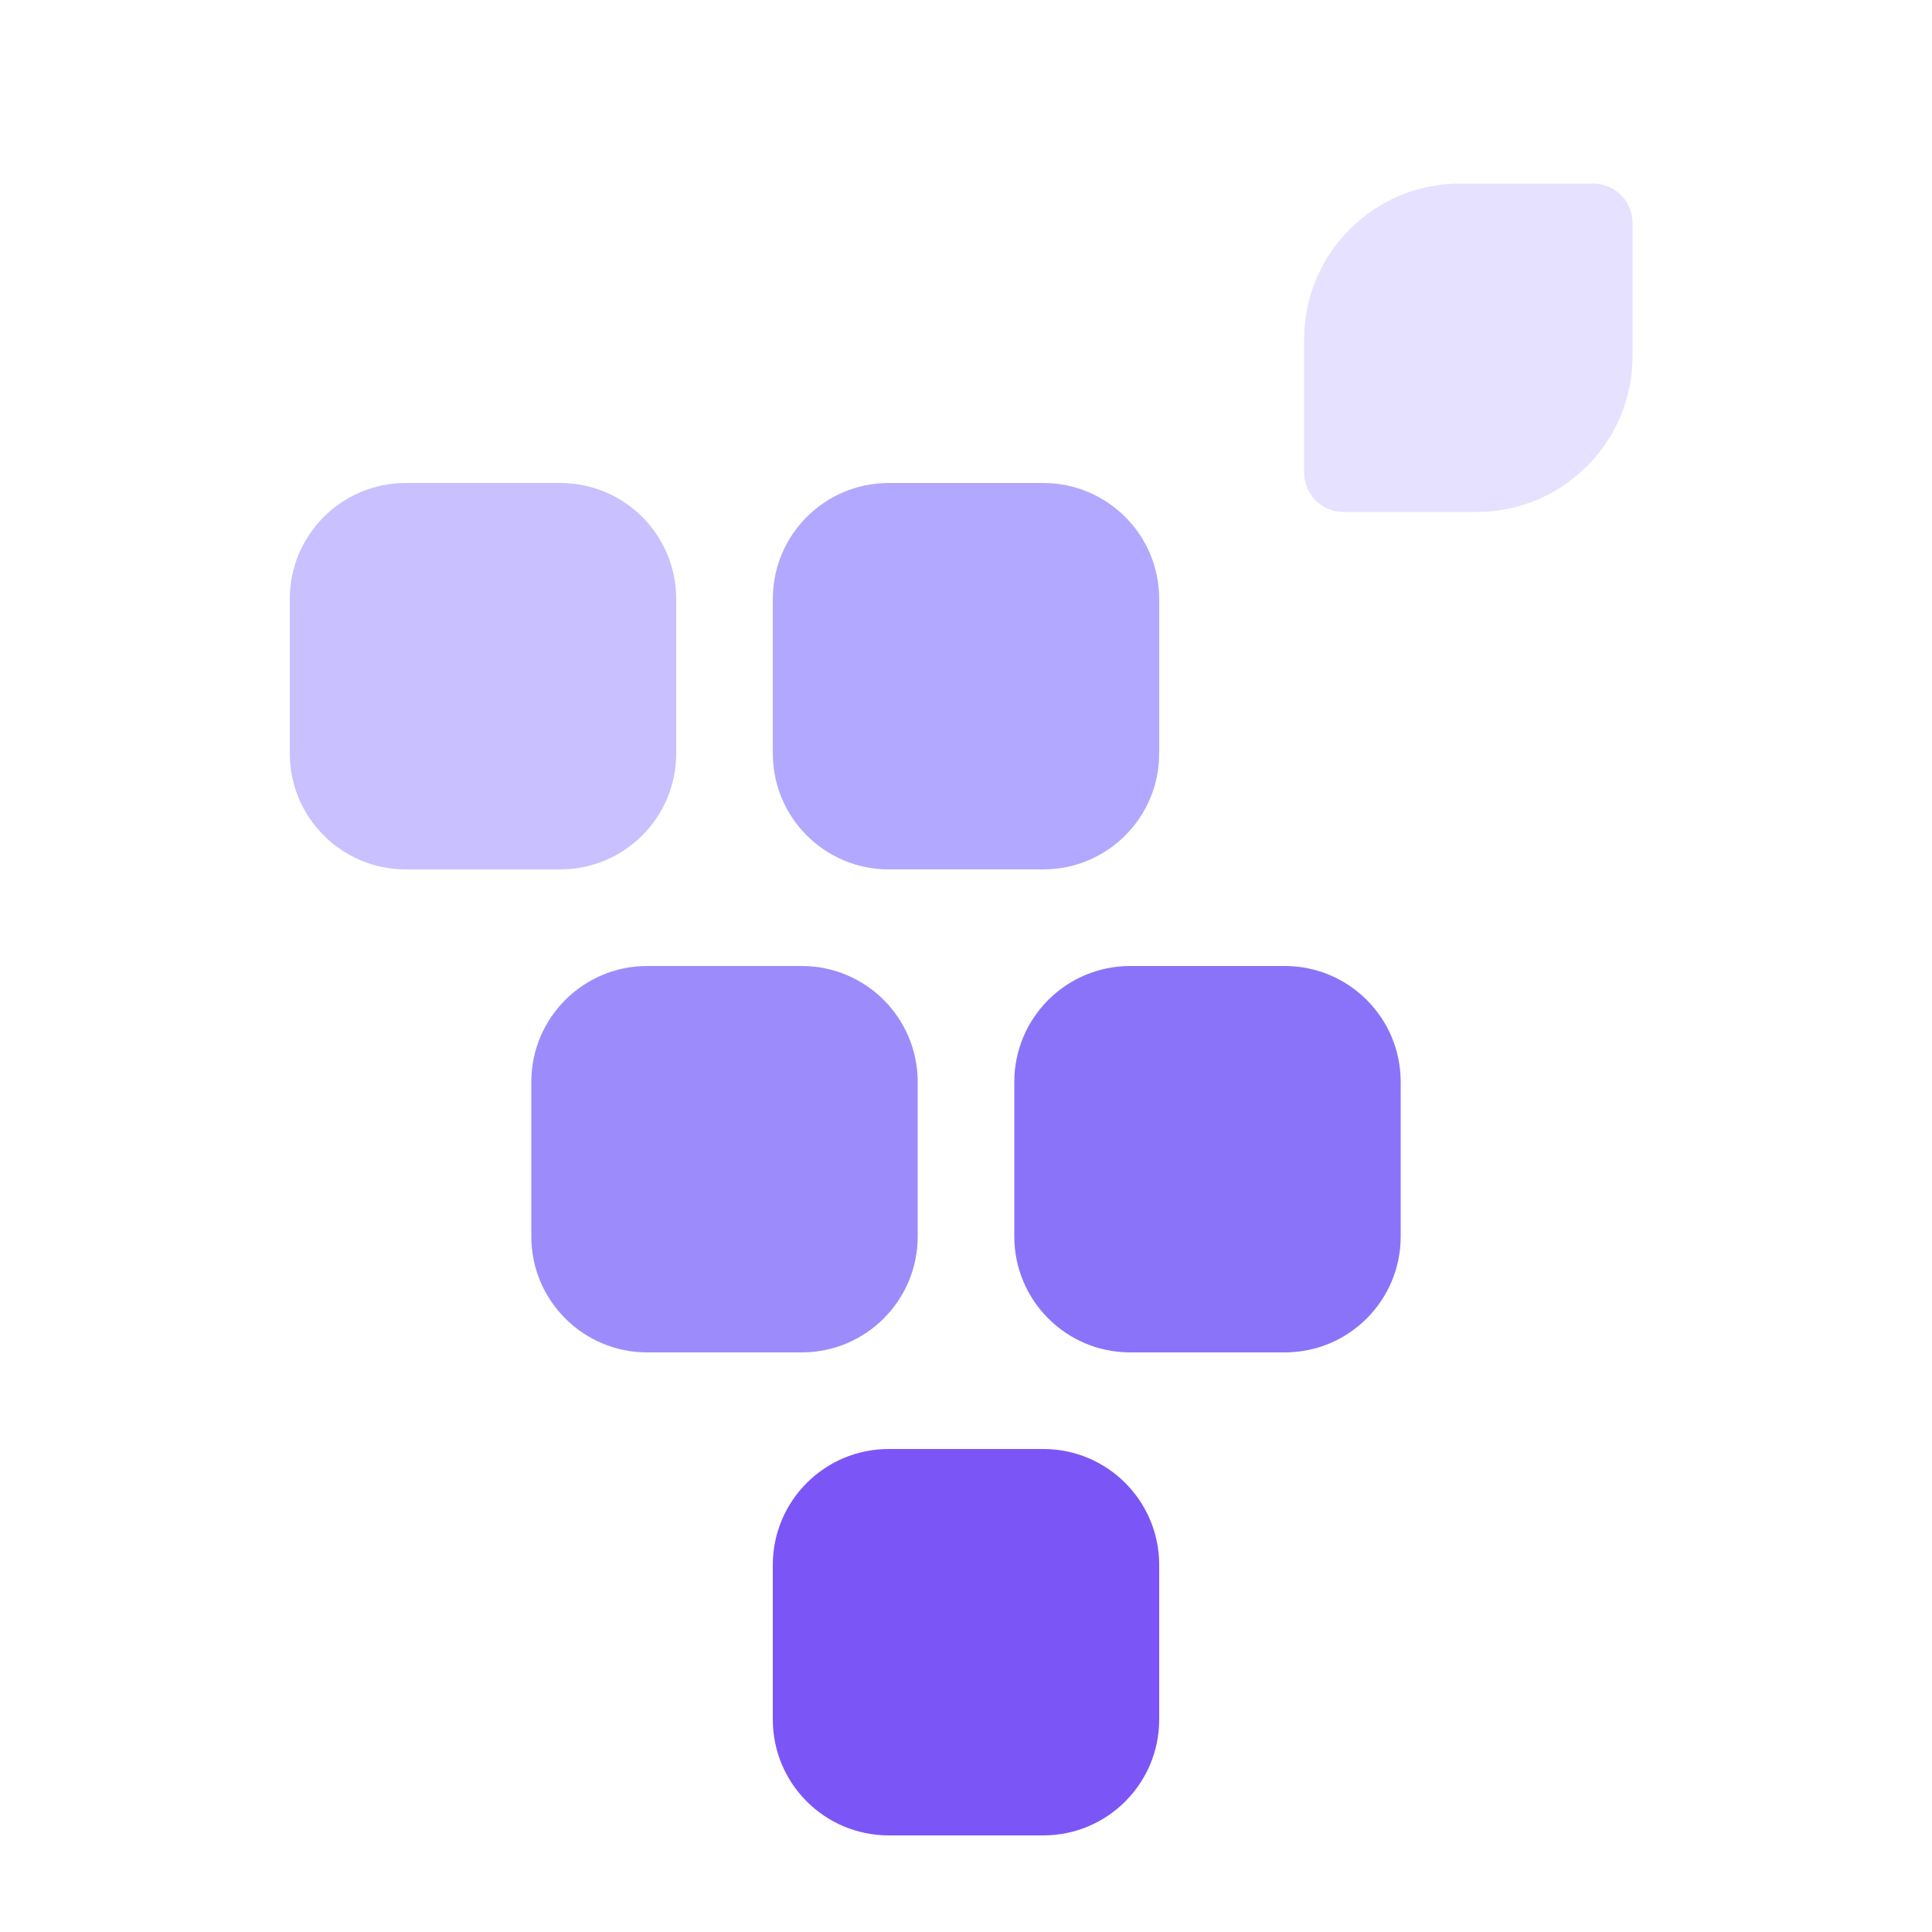
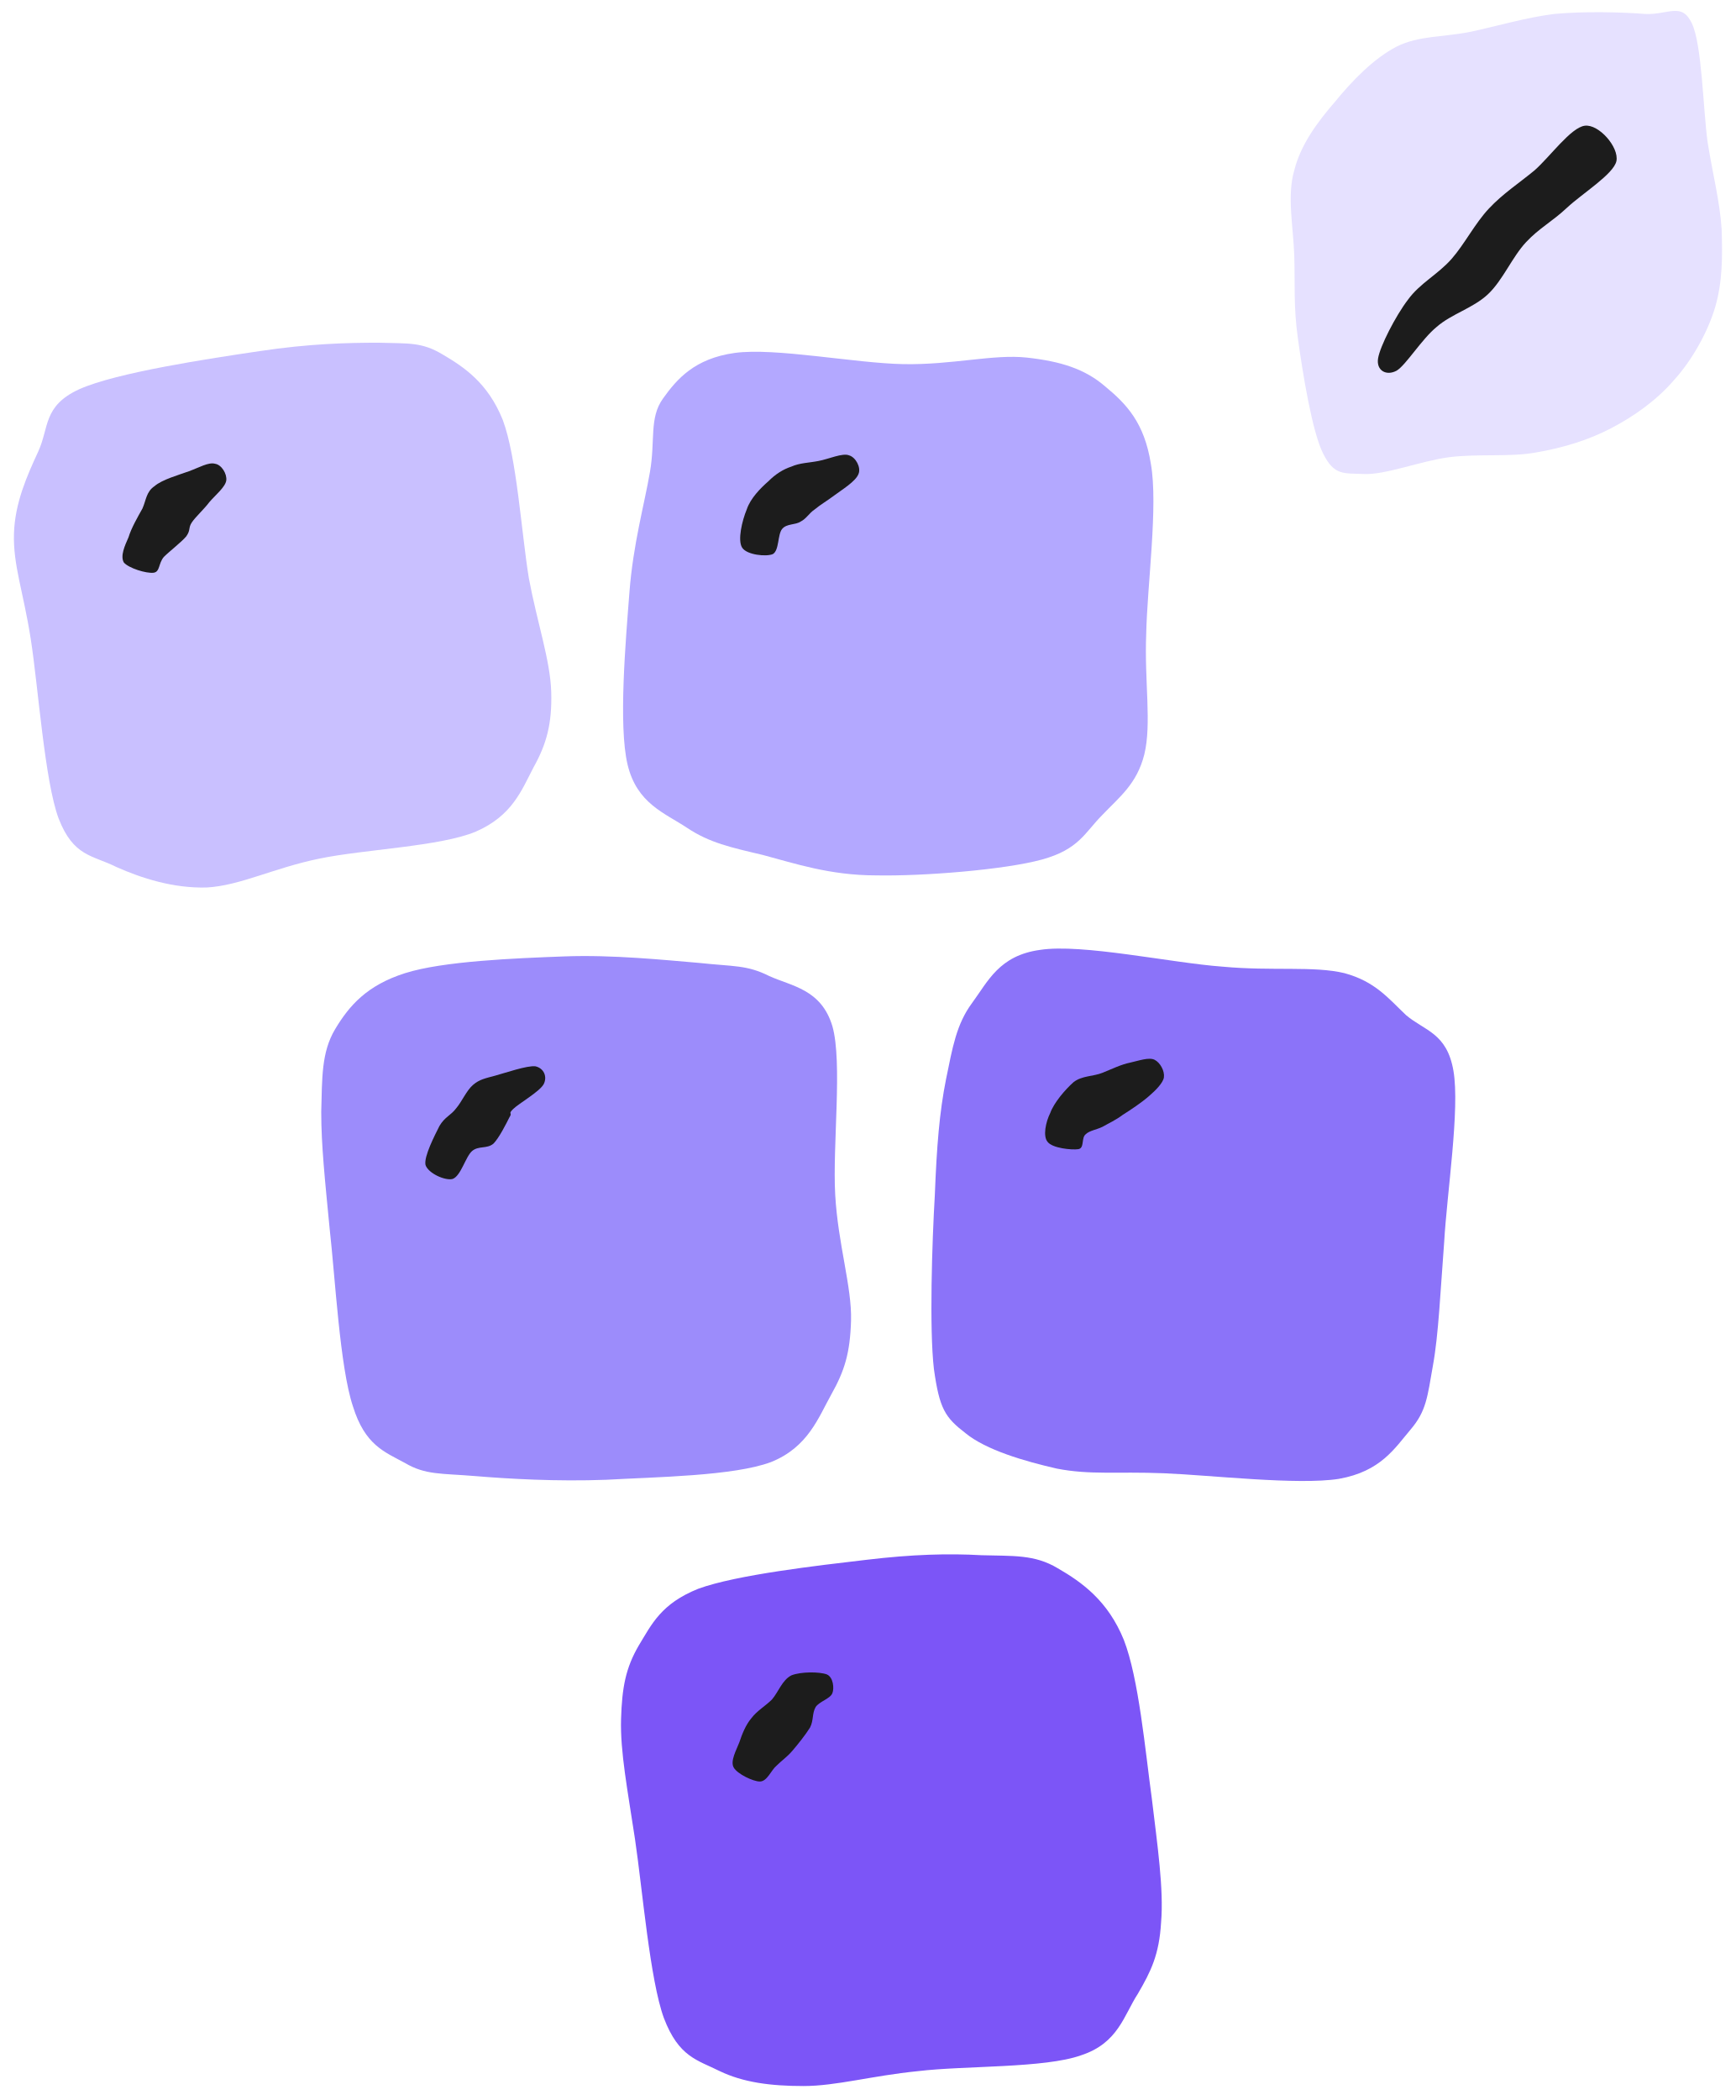
- <svg xmlns="http://www.w3.org/2000/svg" viewBox="0 0 100 100" role="img">
-   <rect x="15" y="25" width="20" height="20" rx="6" fill="#C9C0FF" />
-   <rect x="40" y="25" width="20" height="20" rx="6" fill="#B3A8FF" />
-   <rect x="27.5" y="50" width="20" height="20" rx="6" fill="#9C8CFB" />
-   <rect x="52.5" y="50" width="20" height="20" rx="6" fill="#8B73F9" />
-   <rect x="40" y="75" width="20" height="20" rx="6" fill="#7C55F7" />
-   <g transform="translate(76 18)">
-     <path class="leaf" d="M-0.43 -8.5L6.46 -8.5A2.04 2.04 0 0 1 8.5 -6.46L8.5 0.43A8.07 8.07 0 0 1 0.43 8.5L-6.46 8.5A2.04 2.04 0 0 1 -8.5 6.46L-8.5 -0.43A8.07 8.07 0 0 1 -0.43 -8.5Z" fill="#E6E1FF" />
-   </g>
+ <svg xmlns="http://www.w3.org/2000/svg" viewBox="2.45 1.03 18.64 22.55" role="img">
+   <path fill="#C9C0FF" d="M6.51 4.71c.33.01.47-.01.7.13.22.13.48.3.64.7.15.4.2 1.21.28 1.7.09.48.23.88.24 1.22.01.34-.05.56-.19.81-.13.25-.23.52-.62.69-.38.16-1.2.19-1.68.29-.49.1-.85.29-1.21.31-.36.01-.7-.1-.97-.22-.26-.13-.46-.11-.62-.52-.15-.4-.22-1.42-.3-1.93-.08-.51-.19-.79-.18-1.13.01-.33.14-.62.26-.88.12-.26.05-.49.44-.67.4-.18 1.4-.33 1.94-.41.53-.08.95-.09 1.27-.09z" />
+   <path fill="#1C1C1C" d="M4.1 7.18c.07-.01.05-.1.11-.17.06-.06.19-.16.24-.22.05-.07.02-.09.06-.15.04-.06.13-.14.19-.22.06-.07.17-.16.18-.23.01-.07-.05-.17-.12-.18-.07-.02-.17.04-.28.08-.11.04-.29.09-.37.16-.09.06-.09.15-.13.24-.05.09-.12.21-.15.31-.04.09-.09.2-.05.27.05.06.24.12.32.11z" />
+   <path fill="#B3A8FF" d="M13.48 4.87c.36.04.62.12.84.31.23.19.42.39.49.83.08.45-.04 1.31-.05 1.83-.02.51.06.96-.02 1.29-.08.32-.27.46-.45.65-.19.19-.25.37-.65.48-.4.11-1.28.18-1.78.17-.5 0-.88-.13-1.22-.22-.34-.08-.57-.13-.81-.29-.24-.16-.54-.26-.64-.68-.1-.42-.02-1.33.02-1.85.04-.52.16-.94.22-1.29.06-.34-.01-.58.14-.79.15-.21.34-.43.77-.49.43-.06 1.29.11 1.81.12.53.01.97-.11 1.33-.07z" />
+   <path fill="#1C1C1C" d="M10.75 6.98c.07-.04.05-.21.1-.27.05-.06.14-.04.2-.08.06-.03.09-.09.15-.13.06-.05.13-.09.21-.15.08-.06.23-.15.26-.23.03-.07-.03-.18-.1-.2-.07-.03-.22.04-.33.06-.1.02-.2.02-.29.06-.09.03-.17.08-.25.16-.08.07-.19.18-.23.3-.05.12-.1.33-.05.41.05.08.26.1.33.07z" />
+   <path fill="#9C8CFB" d="M9.96 11.37c.37.04.51.02.75.14.24.11.56.14.68.54.11.39 0 1.28.03 1.81.03.53.18.99.17 1.35-.01.35-.07.54-.21.79-.14.25-.25.57-.65.73-.4.15-1.24.16-1.77.19-.53.02-1.05-.01-1.41-.04-.36-.03-.53-.01-.75-.14-.22-.12-.43-.19-.56-.61-.14-.42-.19-1.38-.25-1.91-.05-.52-.09-.89-.09-1.25.01-.36 0-.64.15-.89.15-.25.34-.47.75-.6.41-.13 1.18-.16 1.71-.18.52-.02 1.09.04 1.45.07z" />
+   <path fill="#1C1C1C" d="M7.31 13.69c.09-.03.14-.24.21-.3.07-.06.16-.02.23-.08.06-.06.14-.22.17-.28.04-.06-.02-.03.04-.09.06-.06.29-.19.33-.27.04-.08 0-.17-.09-.19-.09-.01-.32.07-.43.1-.11.03-.17.04-.24.1-.07.06-.12.18-.18.25-.06.08-.12.09-.18.19-.05.1-.17.33-.15.42.03.09.21.17.29.15z" />
+   <path fill="#8B73F9" d="M16.89 11.48c.33.09.47.27.66.45.2.17.44.19.51.6.07.41-.07 1.31-.1 1.84-.04.52-.06.99-.12 1.32-.06.34-.07.49-.24.69-.17.2-.32.45-.77.53-.44.07-1.38-.04-1.88-.06-.51-.02-.79.02-1.15-.05-.35-.08-.76-.2-.98-.38-.22-.17-.28-.26-.34-.69-.05-.43-.02-1.36.01-1.87.02-.52.05-.89.12-1.24.07-.34.11-.59.28-.82.17-.23.29-.51.73-.57.45-.07 1.41.14 1.96.18.54.05.98-.01 1.31.07z" />
+   <path fill="#1C1C1C" d="M14.03 13.37c.07-.01.03-.12.08-.16.04-.04.12-.05.18-.08.07-.04.14-.07.22-.13.08-.05.2-.13.28-.2.07-.06.15-.14.16-.2.01-.07-.04-.16-.1-.19-.06-.03-.17.01-.26.03-.1.02-.2.07-.3.11-.1.04-.22.03-.31.1-.09.08-.21.22-.25.33-.05.1-.08.25-.03.31.05.07.26.09.33.08z" />
+   <path fill="#7C55F7" d="M12.99 17.73c.34.01.57-.01.82.14.26.15.54.35.71.77.16.41.23 1.19.3 1.7.06.5.13.98.1 1.33-.02.35-.11.53-.25.77-.15.23-.21.53-.61.66-.39.14-1.25.11-1.75.17-.5.05-.88.16-1.23.16-.36 0-.65-.04-.9-.16-.24-.12-.44-.15-.6-.57-.15-.41-.23-1.38-.31-1.92-.08-.53-.16-.94-.15-1.29.01-.34.05-.55.19-.79.14-.23.24-.45.64-.61.41-.15 1.29-.25 1.8-.31.5-.06.89-.07 1.24-.05z" />
+   <path fill="#1C1C1C" d="M10.61 20.16c.08 0 .12-.12.18-.17.06-.06.11-.09.17-.16.06-.07.14-.17.19-.25.04-.08.02-.15.06-.22.04-.06.16-.09.18-.15.02-.05.01-.17-.06-.2-.08-.03-.28-.03-.38.01-.1.05-.14.18-.21.26-.07.07-.16.12-.22.2-.06.07-.1.17-.13.26-.03.08-.1.2-.06.27.04.07.21.15.28.15z" />
+   <path fill="#E6E1FF" d="M20.12 1.18c.25.01.39-.13.5.1.11.23.12.92.17 1.28.06.37.13.63.15.93.01.29.01.57-.07.84-.08.27-.25.57-.44.78-.19.22-.43.39-.68.52-.25.13-.52.21-.81.26-.28.05-.62.01-.93.05-.3.04-.68.19-.91.18-.22-.01-.32.02-.44-.22-.12-.24-.22-.87-.27-1.23-.05-.35-.03-.6-.04-.9-.01-.3-.08-.64 0-.91.07-.28.25-.52.44-.74.18-.22.41-.46.66-.59.24-.12.51-.1.8-.16.28-.06.58-.15.89-.19.32-.03.73-.02.98 0z" />
+   <path fill="#1C1C1C" d="M17.45 5.01c.1-.06.27-.34.43-.47.16-.14.39-.2.55-.35.16-.15.26-.4.41-.56.14-.15.28-.22.44-.37.16-.15.5-.36.53-.5.03-.15-.19-.4-.34-.38-.15.02-.37.33-.54.48-.17.14-.34.25-.49.41-.15.16-.26.38-.4.54-.15.17-.34.26-.47.44-.13.17-.3.5-.32.63-.02.13.09.19.2.13z" />
</svg>
